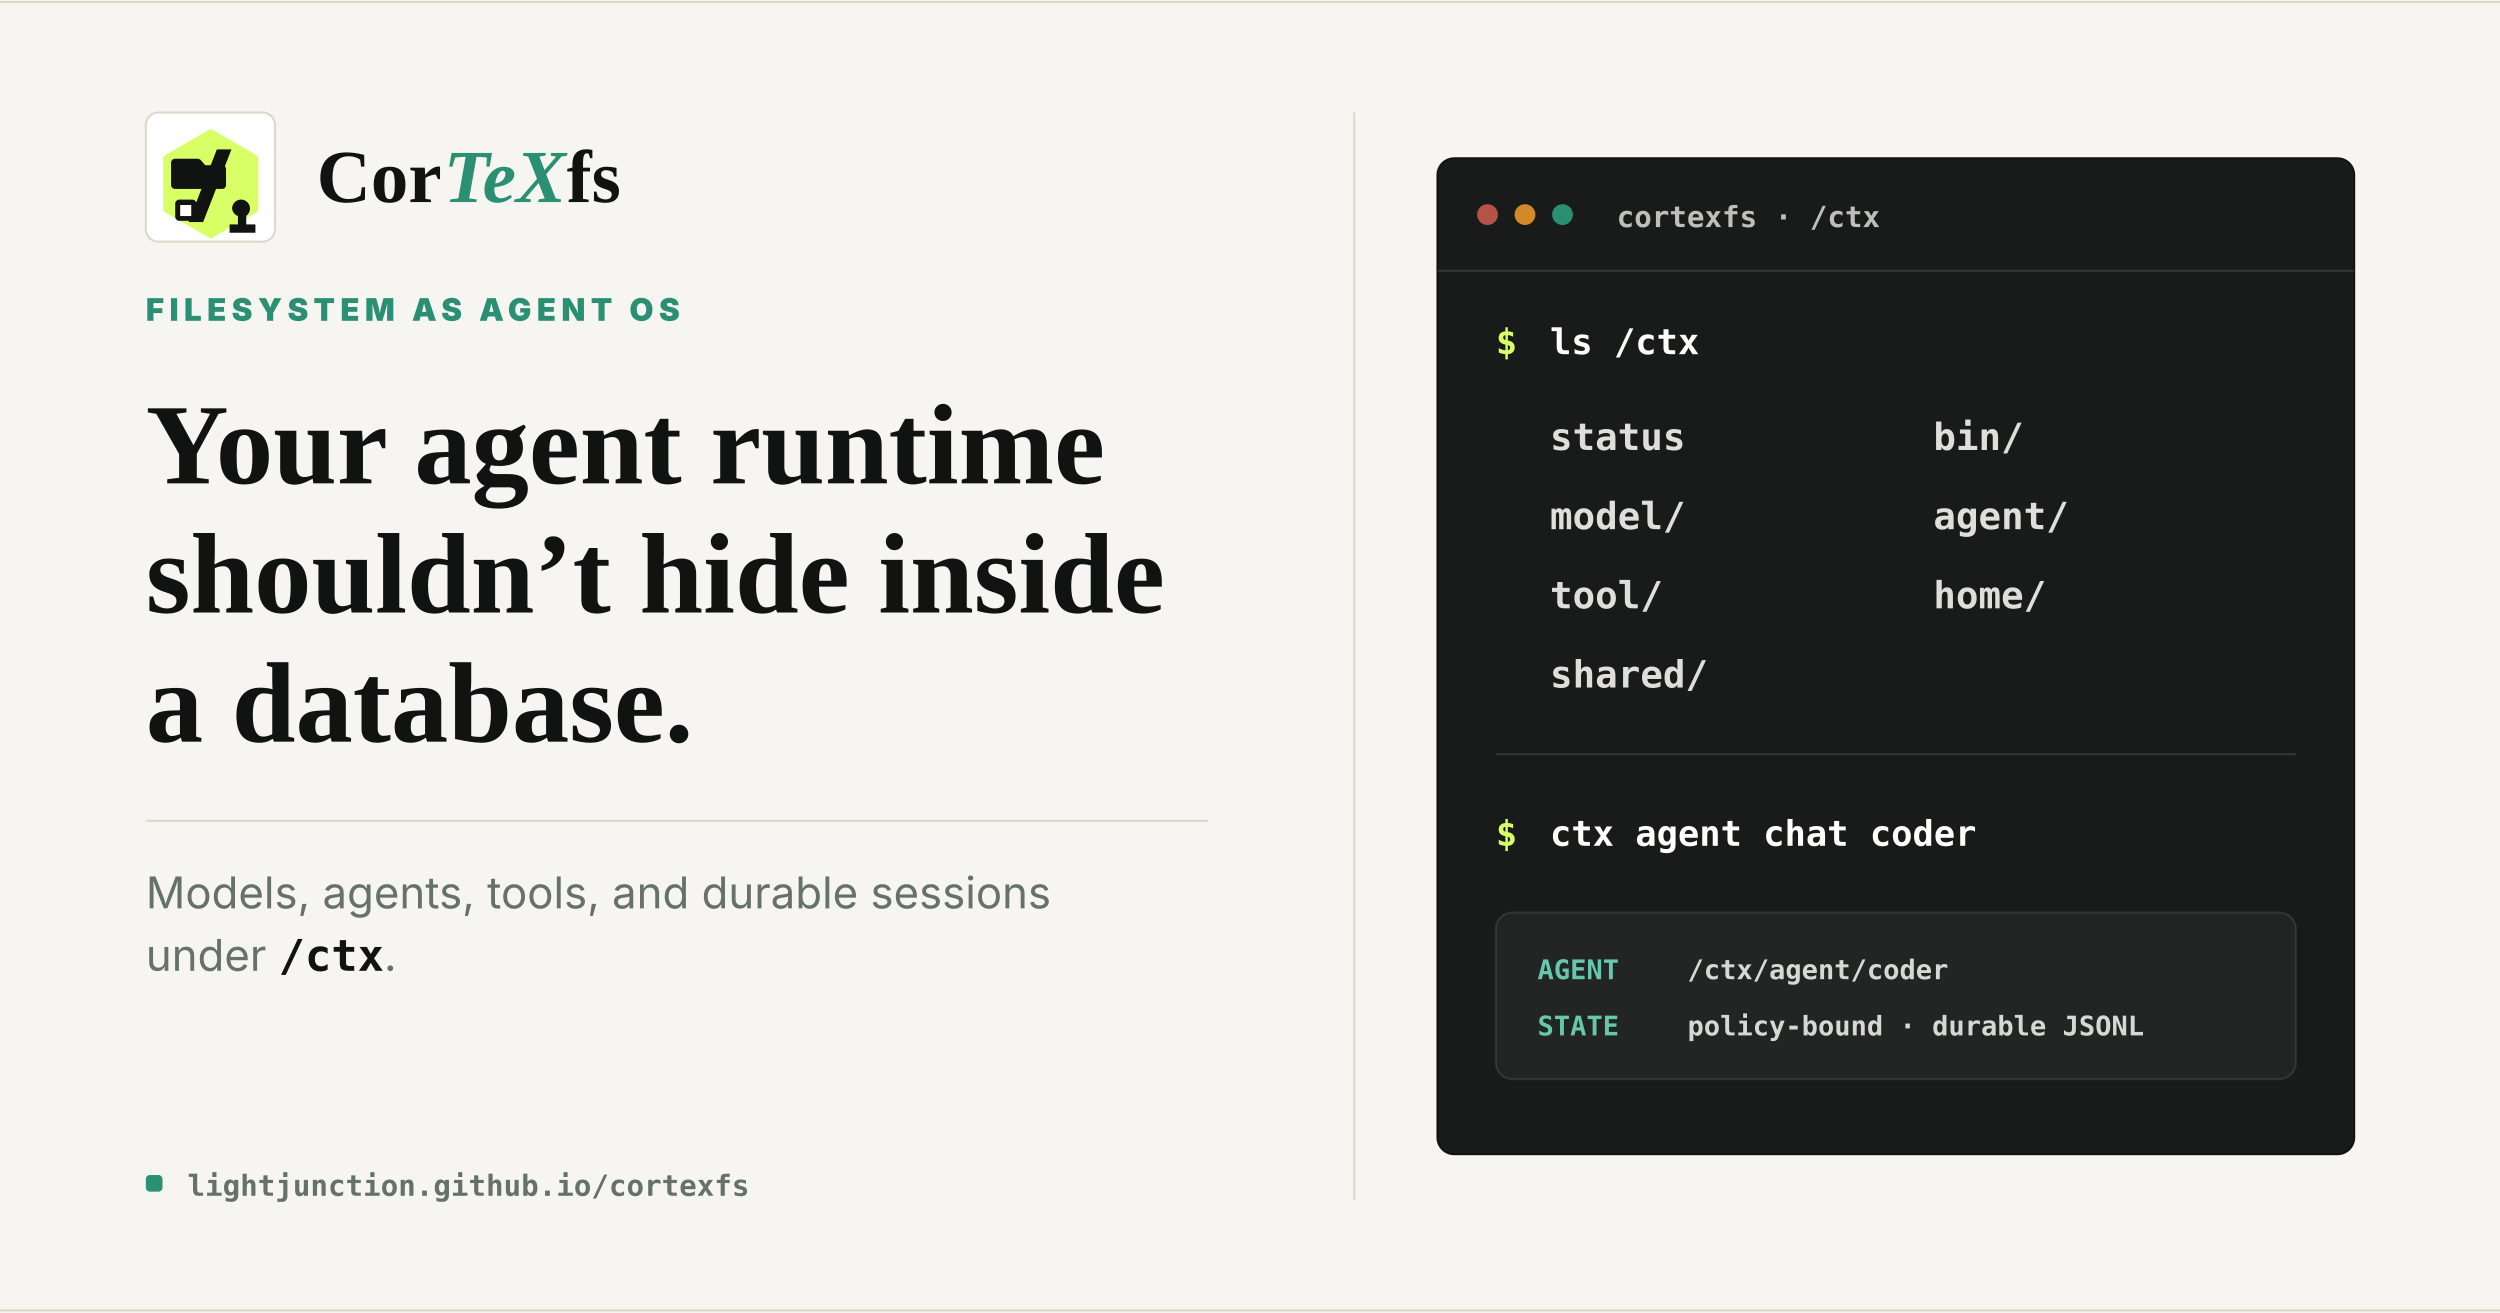
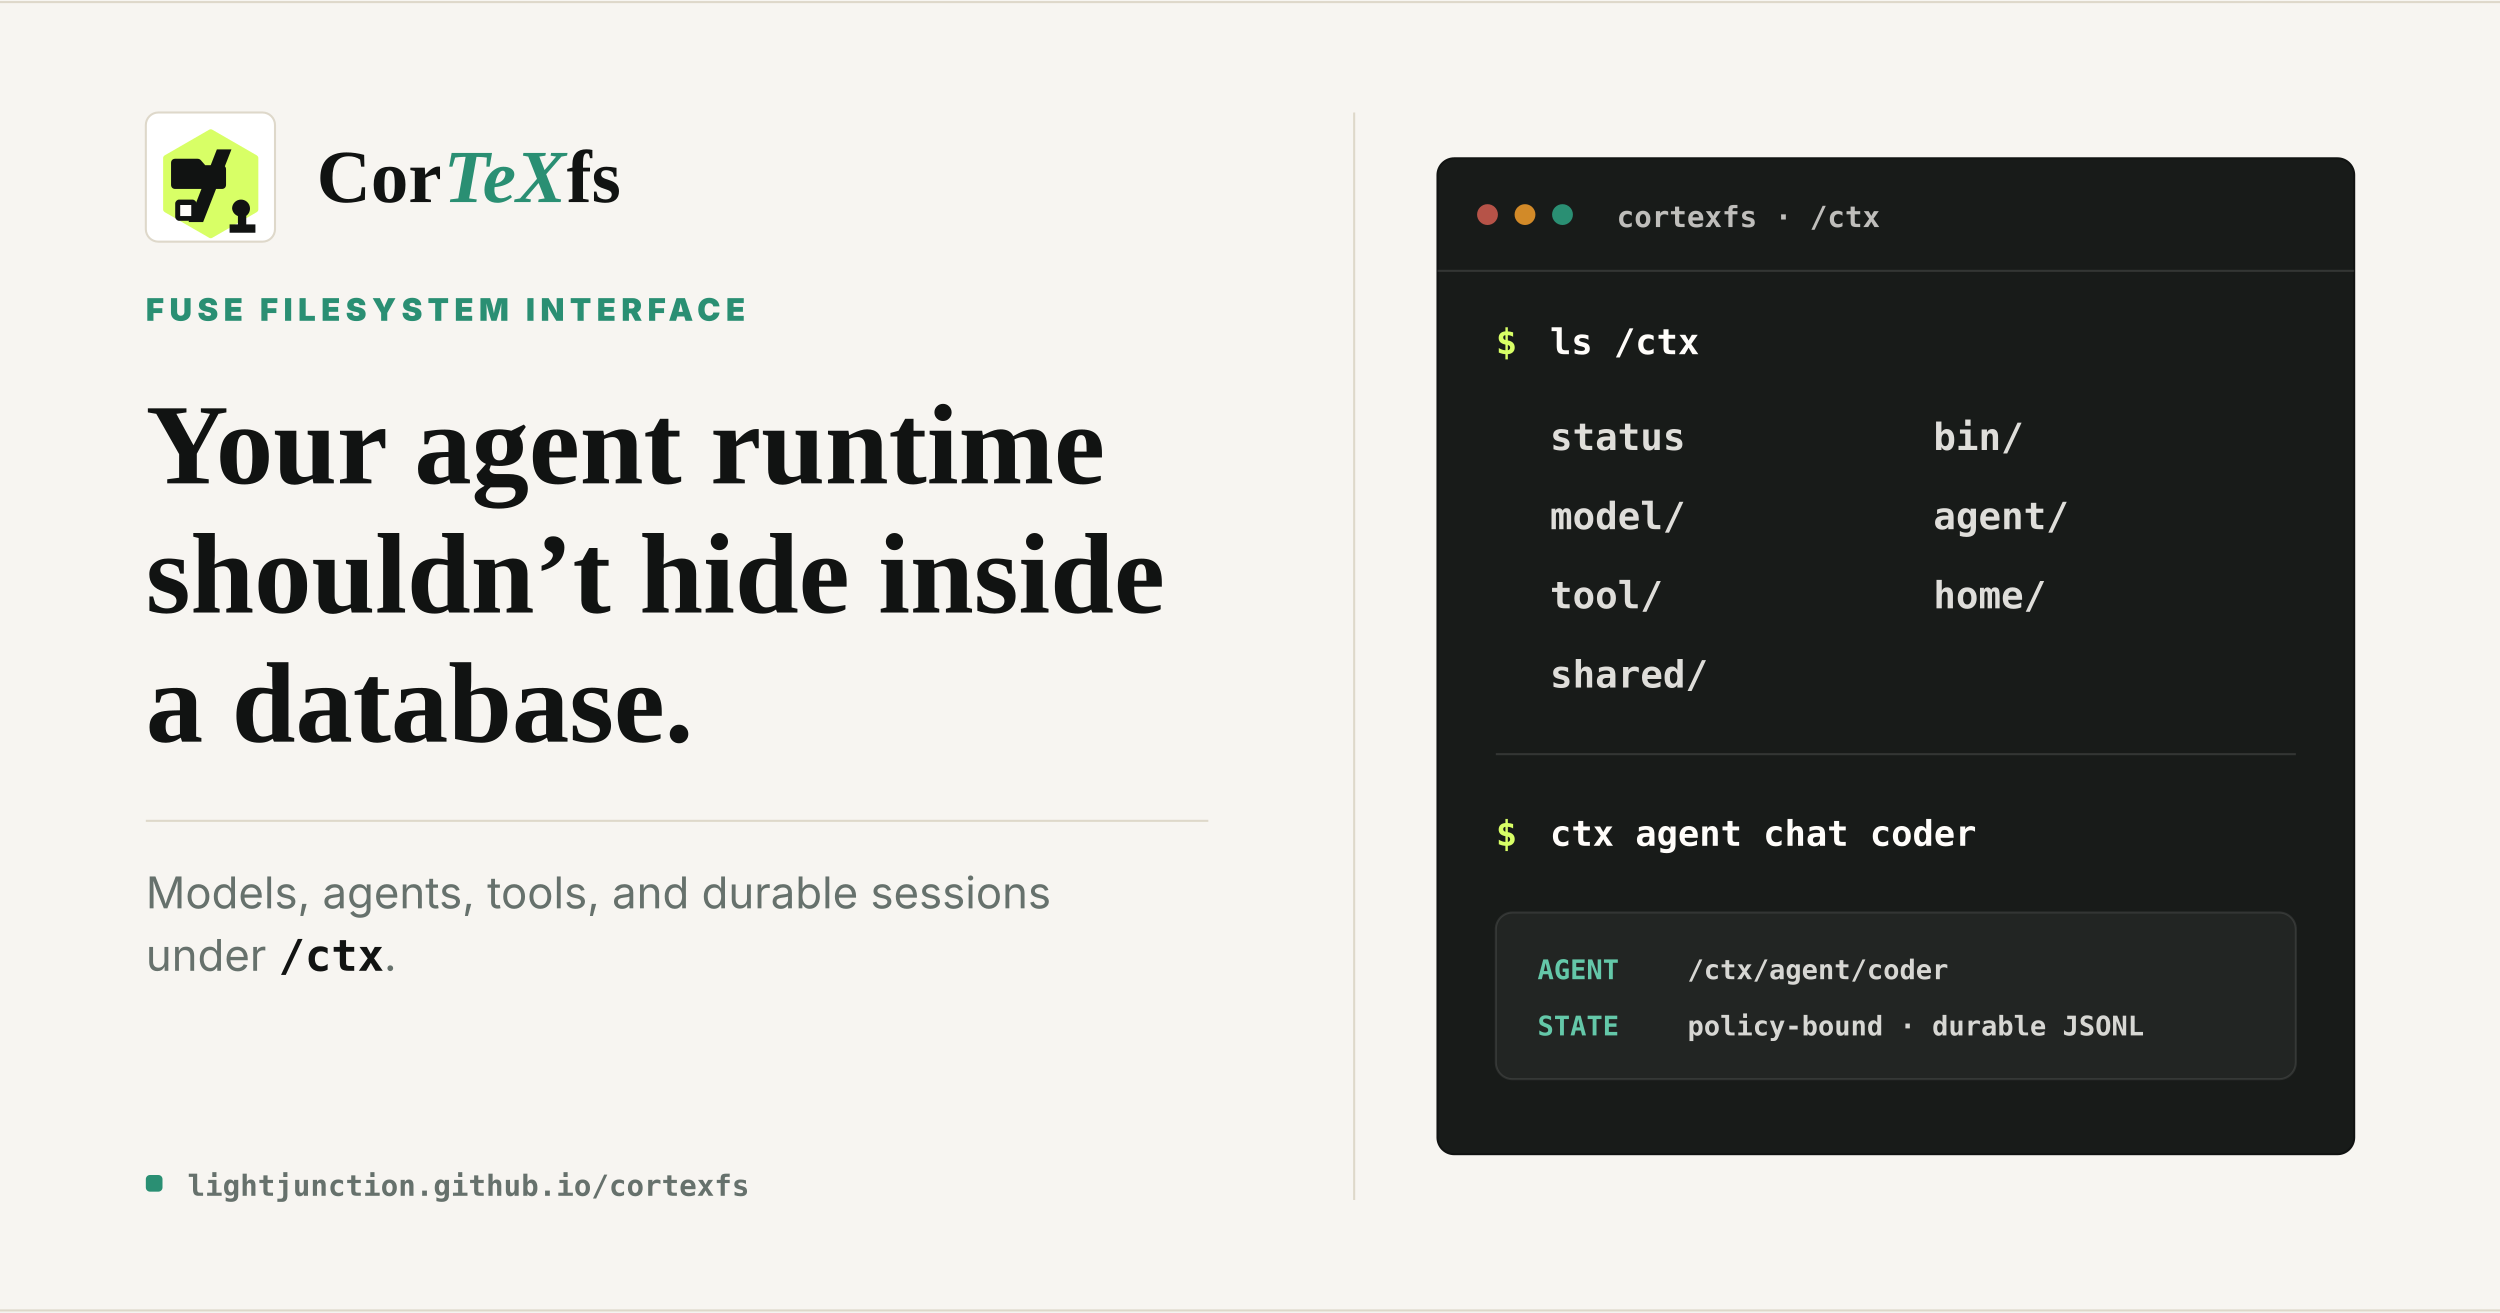
<svg xmlns="http://www.w3.org/2000/svg" viewBox="0 0 1200 630" role="img" aria-labelledby="title desc">
  <rect width="1200" height="630" fill="#f7f5f1" />
  <path d="M0 1h1200M0 629h1200" stroke="#ded8ca" />
  <path d="M650 54v522" stroke="#ded8ca" />
  <g transform="translate(70 54)">
    <rect width="62" height="62" rx="6" fill="#ffffff" stroke="#ded8ca" />
    <path fill="#d8ff66" d="M30.5 8.2c.4-.2.9-.2 1.3 0l21.5 12.4c.4.3.7.7.7 1.2v24.8c0 .5-.3.9-.7 1.2L31.8 60.2c-.4.2-.9.2-1.3 0L9 47.8c-.4-.3-.7-.7-.7-1.2V21.8c0-.5.3-.9.7-1.2L30.5 8.2Z" />
    <path fill="#111312" d="M34.1 17.7h7L27.5 52.6h-7l13.6-34.9Z" />
    <path fill="#111312" fill-rule="evenodd" d="M14.1 22.2h10.7c.7 0 1.3.3 1.7.8l2 2.3h8c1.2 0 2 .8 2 2v7.4c0 1.2-.8 2-2 2H14.1c-1.2 0-2-.8-2-2V24.2c0-1.2.8-2 2-2Zm0 21.5c0-1 .9-1.9 1.9-1.9h6.3c1.1 0 2 .9 2 1.9V50c0 1.1-.9 2-2 2H16c-1 0-1.9-.9-1.9-2v-6.3Zm27.3 2.3a4.3 4.3 0 1 1 6.8 3.6v4.1h4.4v4H40.2v-4h4v-4a4.3 4.3 0 0 1-2.8-3.7Z" clip-rule="evenodd" />
    <path fill="#fffdfa" d="M16.5 44.4h5.3v5.3h-5.3z" />
    <text x="82" y="43" fill="#111312" font-family="Georgia, 'Times New Roman', serif" font-size="36" font-weight="700">Cor</text>
    <text x="143" y="43" fill="#2a8f73" font-family="Georgia, 'Times New Roman', serif" font-size="36" font-style="italic" font-weight="700">TeX</text>
    <text x="202" y="43" fill="#111312" font-family="Georgia, 'Times New Roman', serif" font-size="36" font-weight="700">fs</text>
  </g>
  <g transform="translate(70 154)">
-     <text x="0" y="0" fill="#2a8f73" font-family="Inter, ui-sans-serif, sans-serif" font-size="15" font-weight="900" letter-spacing="2.6">FILESYSTEM AS AGENT OS</text>
+     <text x="0" y="0" fill="#2a8f73" font-family="Inter, ui-sans-serif, sans-serif" font-size="15" font-weight="900" letter-spacing="2.6">FUSE FILESYSTEM INTERFACE</text>
    <text x="0" y="78" fill="#111312" font-family="Georgia, 'Times New Roman', serif" font-size="55" font-weight="600">Your agent runtime</text>
    <text x="0" y="140" fill="#111312" font-family="Georgia, 'Times New Roman', serif" font-size="55" font-weight="600">shouldn’t hide inside</text>
    <text x="0" y="202" fill="#111312" font-family="Georgia, 'Times New Roman', serif" font-size="55" font-weight="600">a database.</text>
    <path d="M0 240h510" stroke="#ded8ca" />
    <text x="0" y="282" fill="#66716c" font-family="Inter, ui-sans-serif, sans-serif" font-size="21">Models, agents, tools, and durable sessions</text>
    <text x="0" y="312" fill="#66716c" font-family="Inter, ui-sans-serif, sans-serif" font-size="21">under <tspan fill="#111312" font-family="ui-monospace, monospace" font-weight="800">/ctx</tspan>.</text>
  </g>
  <g transform="translate(70 564)">
    <rect width="8" height="8" rx="2" fill="#2a8f73" />
    <text x="20" y="10" fill="#66716c" font-family="ui-monospace, monospace" font-size="14" font-weight="800">lightjunction.github.io/cortexfs</text>
  </g>
  <g transform="translate(690 76)">
    <rect width="440" height="478" rx="8" fill="#181b19" stroke="#111312" />
    <path d="M0 54h440" stroke="#fffdfa" stroke-opacity="0.12" />
    <circle cx="24" cy="27" r="5" fill="#b65348" />
    <circle cx="42" cy="27" r="5" fill="#d28a28" />
    <circle cx="60" cy="27" r="5" fill="#2a8f73" />
    <text x="86" y="33" fill="#fffdfa" fill-opacity="0.72" font-family="ui-monospace, monospace" font-size="14" font-weight="800">cortexfs · /ctx</text>
    <text x="28" y="94" fill="#d8ff66" font-family="ui-monospace, monospace" font-size="17" font-weight="900">$</text>
    <text x="54" y="94" fill="#fffdfa" font-family="ui-monospace, monospace" font-size="17" font-weight="900">ls /ctx</text>
    <g fill="#fffdfa" fill-opacity="0.86" font-family="ui-monospace, monospace" font-size="18" font-weight="800">
      <text x="54" y="140">status</text>
      <text x="238" y="140">bin/</text>
      <text x="54" y="178">model/</text>
      <text x="238" y="178">agent/</text>
      <text x="54" y="216">tool/</text>
      <text x="238" y="216">home/</text>
      <text x="54" y="254">shared/</text>
    </g>
    <path d="M28 286h384" stroke="#fffdfa" stroke-opacity="0.12" />
    <text x="28" y="330" fill="#d8ff66" font-family="ui-monospace, monospace" font-size="17" font-weight="900">$</text>
    <text x="54" y="330" fill="#fffdfa" font-family="ui-monospace, monospace" font-size="17" font-weight="900">ctx agent chat coder</text>
    <rect x="28" y="362" width="384" height="80" rx="8" fill="#fffdfa" fill-opacity="0.045" stroke="#fffdfa" stroke-opacity="0.1" />
    <text x="48" y="394" fill="#64c8a9" font-family="ui-monospace, monospace" font-size="13" font-weight="900">AGENT</text>
    <text x="120" y="394" fill="#fffdfa" fill-opacity="0.82" font-family="ui-monospace, monospace" font-size="13" font-weight="800">/ctx/agent/coder</text>
    <text x="48" y="421" fill="#64c8a9" font-family="ui-monospace, monospace" font-size="13" font-weight="900">STATE</text>
    <text x="120" y="421" fill="#fffdfa" fill-opacity="0.82" font-family="ui-monospace, monospace" font-size="13" font-weight="800">policy-bound · durable JSONL</text>
  </g>
</svg>
